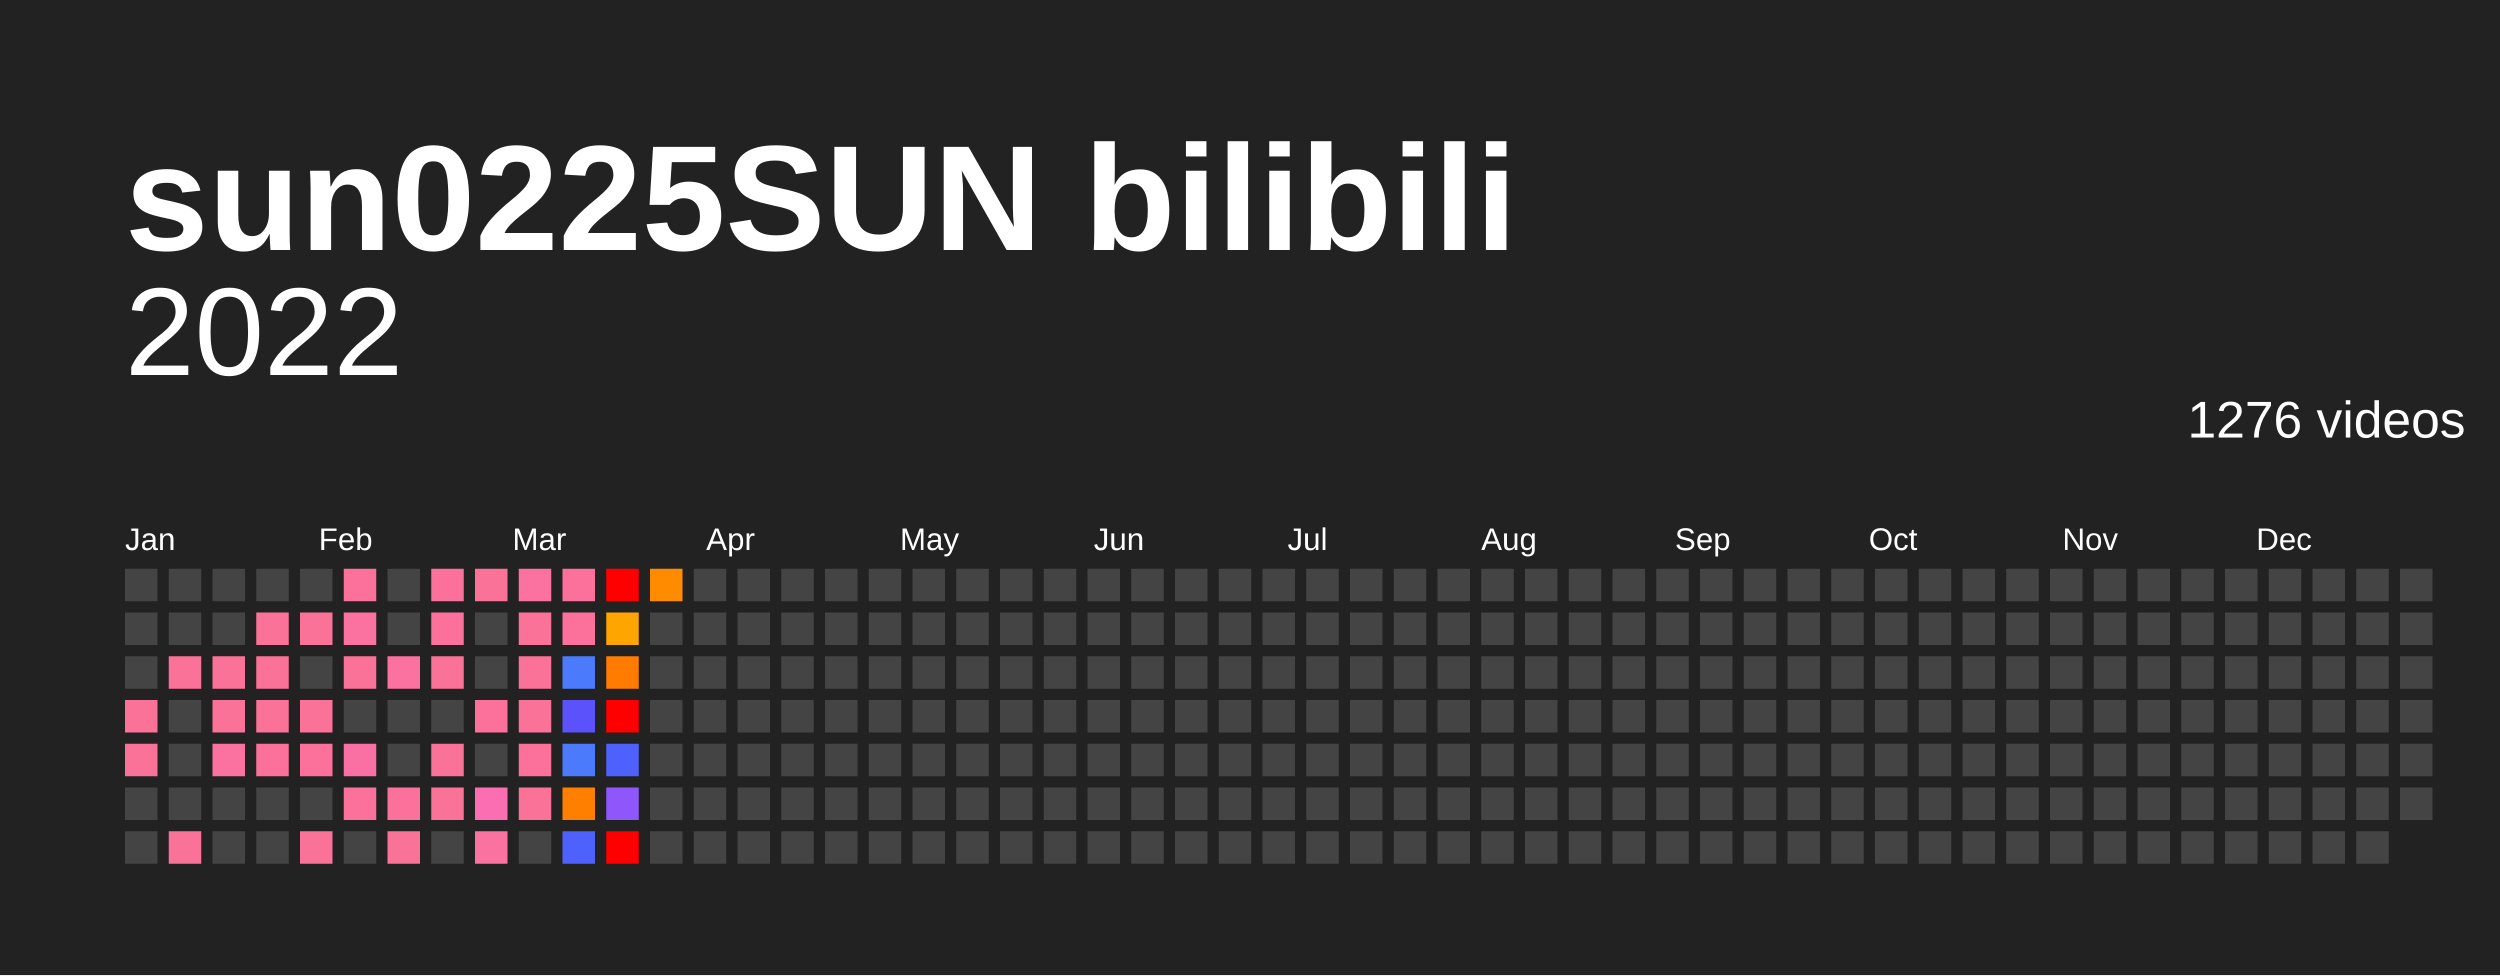
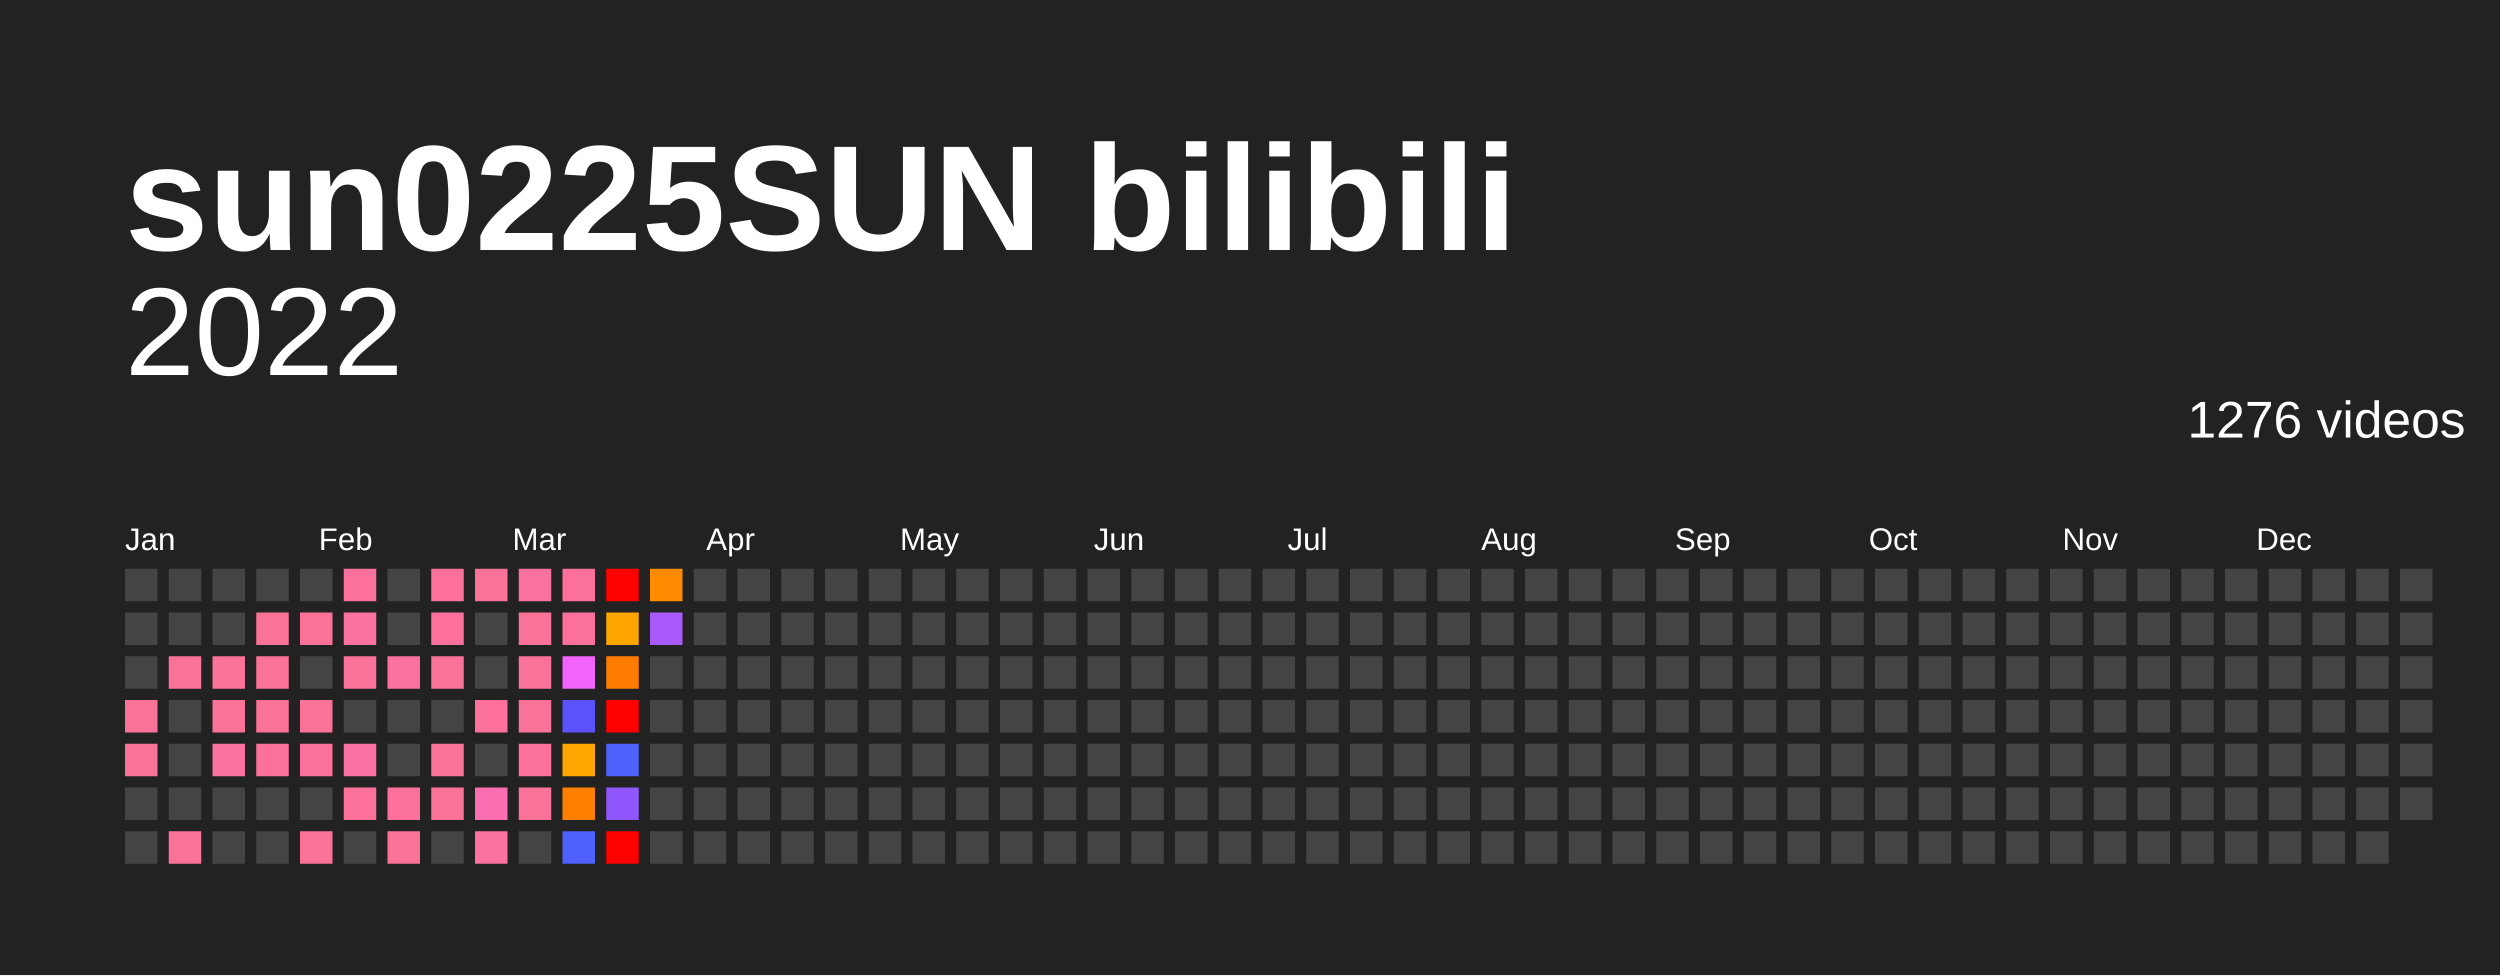
<svg xmlns="http://www.w3.org/2000/svg" baseProfile="full" height="78mm" version="1.1" viewBox="0,0,200,78" width="200mm">
  <defs />
  <rect fill="#222222" height="78" width="200" x="0" y="0" />
  <text fill="#FFFFFF" style="font-size:12px; font-family:Arial; font-weight:bold;" x="10" y="20">sun0225SUN bilibili</text>
  <text alignment-baseline="hanging" fill="#FFFFFF" style="font-size:10.0px; font-family:Arial;" x="10" y="30">2022</text>
  <text alignment-baseline="hanging" fill="#FFFFFF" style="font-size:4.125px; font-family:Arial;" x="175" y="35">1276 videos</text>
  <text fill="#FFFFFF" style="font-size:2.5px; font-family:Arial" x="10.0" y="44">Jan</text>
  <text fill="#FFFFFF" style="font-size:2.5px; font-family:Arial" x="25.5" y="44">Feb</text>
  <text fill="#FFFFFF" style="font-size:2.5px; font-family:Arial" x="41.0" y="44">Mar</text>
  <text fill="#FFFFFF" style="font-size:2.5px; font-family:Arial" x="56.5" y="44">Apr</text>
  <text fill="#FFFFFF" style="font-size:2.5px; font-family:Arial" x="72.0" y="44">May</text>
  <text fill="#FFFFFF" style="font-size:2.5px; font-family:Arial" x="87.5" y="44">Jun</text>
  <text fill="#FFFFFF" style="font-size:2.5px; font-family:Arial" x="103.0" y="44">Jul</text>
  <text fill="#FFFFFF" style="font-size:2.5px; font-family:Arial" x="118.5" y="44">Aug</text>
  <text fill="#FFFFFF" style="font-size:2.5px; font-family:Arial" x="134.0" y="44">Sep</text>
  <text fill="#FFFFFF" style="font-size:2.5px; font-family:Arial" x="149.5" y="44">Oct</text>
  <text fill="#FFFFFF" style="font-size:2.5px; font-family:Arial" x="165.0" y="44">Nov</text>
  <text fill="#FFFFFF" style="font-size:2.5px; font-family:Arial" x="180.5" y="44">Dec</text>
  <rect fill="#444444" height="2.6" width="2.6" x="10.0" y="45.5" />
  <rect fill="#444444" height="2.6" width="2.6" x="10.0" y="49.0" />
  <rect fill="#444444" height="2.6" width="2.6" x="10.0" y="52.5" />
  <rect fill="#fb7299" height="2.6" width="2.6" x="10.0" y="56.0" />
  <rect fill="#fb7299" height="2.6" width="2.6" x="10.0" y="59.5" />
  <rect fill="#444444" height="2.6" width="2.6" x="10.0" y="63.0" />
  <rect fill="#444444" height="2.6" width="2.6" x="10.0" y="66.5" />
  <rect fill="#444444" height="2.6" width="2.6" x="13.5" y="45.5" />
  <rect fill="#444444" height="2.6" width="2.6" x="13.5" y="49.0" />
  <rect fill="#fb7299" height="2.6" width="2.6" x="13.5" y="52.5" />
  <rect fill="#444444" height="2.6" width="2.6" x="13.5" y="56.0" />
  <rect fill="#444444" height="2.6" width="2.6" x="13.5" y="59.5" />
  <rect fill="#444444" height="2.6" width="2.6" x="13.5" y="63.0" />
  <rect fill="#fb7299" height="2.6" width="2.6" x="13.5" y="66.5" />
  <rect fill="#444444" height="2.6" width="2.6" x="17.0" y="45.5" />
  <rect fill="#444444" height="2.6" width="2.6" x="17.0" y="49.0" />
  <rect fill="#fb7299" height="2.6" width="2.6" x="17.0" y="52.5" />
  <rect fill="#fb7299" height="2.6" width="2.6" x="17.0" y="56.0" />
  <rect fill="#fb71a0" height="2.6" width="2.6" x="17.0" y="59.5" />
  <rect fill="#444444" height="2.6" width="2.6" x="17.0" y="63.0" />
  <rect fill="#444444" height="2.6" width="2.6" x="17.0" y="66.5" />
  <rect fill="#444444" height="2.6" width="2.6" x="20.5" y="45.5" />
  <rect fill="#fb7299" height="2.6" width="2.6" x="20.5" y="49.0" />
  <rect fill="#fb7299" height="2.6" width="2.6" x="20.5" y="52.5" />
  <rect fill="#fb7299" height="2.6" width="2.6" x="20.5" y="56.0" />
  <rect fill="#fb719c" height="2.6" width="2.6" x="20.5" y="59.5" />
  <rect fill="#444444" height="2.6" width="2.6" x="20.5" y="63.0" />
  <rect fill="#444444" height="2.6" width="2.6" x="20.5" y="66.5" />
  <rect fill="#444444" height="2.6" width="2.6" x="24.0" y="45.5" />
  <rect fill="#fb7299" height="2.6" width="2.6" x="24.0" y="49.0" />
  <rect fill="#444444" height="2.6" width="2.6" x="24.0" y="52.5" />
  <rect fill="#fb7299" height="2.6" width="2.6" x="24.0" y="56.0" />
  <rect fill="#fb719c" height="2.6" width="2.6" x="24.0" y="59.5" />
  <rect fill="#444444" height="2.6" width="2.6" x="24.0" y="63.0" />
  <rect fill="#fb7299" height="2.6" width="2.6" x="24.0" y="66.5" />
  <rect fill="#fb719c" height="2.6" width="2.6" x="27.5" y="45.5" />
  <rect fill="#fb71a0" height="2.6" width="2.6" x="27.5" y="49.0" />
  <rect fill="#fb7299" height="2.6" width="2.6" x="27.5" y="52.5" />
  <rect fill="#444444" height="2.6" width="2.6" x="27.5" y="56.0" />
  <rect fill="#fb70a3" height="2.6" width="2.6" x="27.5" y="59.5" />
  <rect fill="#fb719c" height="2.6" width="2.6" x="27.5" y="63.0" />
  <rect fill="#444444" height="2.6" width="2.6" x="27.5" y="66.5" />
  <rect fill="#444444" height="2.6" width="2.6" x="31.0" y="45.5" />
  <rect fill="#444444" height="2.6" width="2.6" x="31.0" y="49.0" />
  <rect fill="#fb71a0" height="2.6" width="2.6" x="31.0" y="52.5" />
  <rect fill="#444444" height="2.6" width="2.6" x="31.0" y="56.0" />
  <rect fill="#444444" height="2.6" width="2.6" x="31.0" y="59.5" />
  <rect fill="#fb719c" height="2.6" width="2.6" x="31.0" y="63.0" />
  <rect fill="#fb7299" height="2.6" width="2.6" x="31.0" y="66.5" />
  <rect fill="#fb719c" height="2.6" width="2.6" x="34.5" y="45.5" />
  <rect fill="#fb719c" height="2.6" width="2.6" x="34.5" y="49.0" />
  <rect fill="#fb7299" height="2.6" width="2.6" x="34.5" y="52.5" />
  <rect fill="#444444" height="2.6" width="2.6" x="34.5" y="56.0" />
  <rect fill="#fb7299" height="2.6" width="2.6" x="34.5" y="59.5" />
  <rect fill="#fb7299" height="2.6" width="2.6" x="34.5" y="63.0" />
  <rect fill="#444444" height="2.6" width="2.6" x="34.5" y="66.5" />
  <rect fill="#fb7299" height="2.6" width="2.6" x="38.0" y="45.5" />
  <rect fill="#444444" height="2.6" width="2.6" x="38.0" y="49.0" />
  <rect fill="#444444" height="2.6" width="2.6" x="38.0" y="52.5" />
  <rect fill="#fb719c" height="2.6" width="2.6" x="38.0" y="56.0" />
  <rect fill="#444444" height="2.6" width="2.6" x="38.0" y="59.5" />
  <rect fill="#fb6eb2" height="2.6" width="2.6" x="38.0" y="63.0" />
  <rect fill="#fb71a0" height="2.6" width="2.6" x="38.0" y="66.5" />
  <rect fill="#fb71a0" height="2.6" width="2.6" x="41.5" y="45.5" />
  <rect fill="#fb7299" height="2.6" width="2.6" x="41.5" y="49.0" />
  <rect fill="#fb7299" height="2.6" width="2.6" x="41.5" y="52.5" />
  <rect fill="#fb7299" height="2.6" width="2.6" x="41.5" y="56.0" />
  <rect fill="#fb719c" height="2.6" width="2.6" x="41.5" y="59.5" />
  <rect fill="#fb7299" height="2.6" width="2.6" x="41.5" y="63.0" />
  <rect fill="#444444" height="2.6" width="2.6" x="41.5" y="66.5" />
  <rect fill="#fb719c" height="2.6" width="2.6" x="45.0" y="45.5" />
  <rect fill="#fb719c" height="2.6" width="2.6" x="45.0" y="49.0" />
-   <rect fill="#4b7bfc" height="2.6" width="2.6" x="45.0" y="52.5" />
+   <rect fill="#f163fb" height="2.6" width="2.6" x="45.0" y="52.5" />
  <rect fill="#5c52fc" height="2.6" width="2.6" x="45.0" y="56.0" />
-   <rect fill="#4b7bfc" height="2.6" width="2.6" x="45.0" y="59.5" />
+   <rect fill="#ffa600" height="2.6" width="2.6" x="45.0" y="59.5" />
  <rect fill="#ff7f00" height="2.6" width="2.6" x="45.0" y="63.0" />
  <rect fill="#4e61fc" height="2.6" width="2.6" x="45.0" y="66.5" />
  <rect fill="red" height="2.6" width="2.6" x="48.5" y="45.5" />
  <rect fill="#ffa500" height="2.6" width="2.6" x="48.5" y="49.0" />
  <rect fill="#ff7c00" height="2.6" width="2.6" x="48.5" y="52.5" />
  <rect fill="red" height="2.6" width="2.6" x="48.5" y="56.0" />
  <rect fill="#4e61fc" height="2.6" width="2.6" x="48.5" y="59.5" />
  <rect fill="#8f57fb" height="2.6" width="2.6" x="48.5" y="63.0" />
  <rect fill="red" height="2.6" width="2.6" x="48.5" y="66.5" />
  <rect fill="#ff8b00" height="2.6" width="2.6" x="52.0" y="45.5" />
-   <rect fill="#444444" height="2.6" width="2.6" x="52.0" y="49.0" />
+   <rect fill="#a85afb" height="2.6" width="2.6" x="52.0" y="49.0" />
  <rect fill="#444444" height="2.6" width="2.6" x="52.0" y="52.5" />
  <rect fill="#444444" height="2.6" width="2.6" x="52.0" y="56.0" />
  <rect fill="#444444" height="2.6" width="2.6" x="52.0" y="59.5" />
  <rect fill="#444444" height="2.6" width="2.6" x="52.0" y="63.0" />
  <rect fill="#444444" height="2.6" width="2.6" x="52.0" y="66.5" />
  <rect fill="#444444" height="2.6" width="2.6" x="55.5" y="45.5" />
  <rect fill="#444444" height="2.6" width="2.6" x="55.5" y="49.0" />
  <rect fill="#444444" height="2.6" width="2.6" x="55.5" y="52.5" />
  <rect fill="#444444" height="2.6" width="2.6" x="55.5" y="56.0" />
  <rect fill="#444444" height="2.6" width="2.6" x="55.5" y="59.5" />
  <rect fill="#444444" height="2.6" width="2.6" x="55.5" y="63.0" />
  <rect fill="#444444" height="2.6" width="2.6" x="55.5" y="66.5" />
  <rect fill="#444444" height="2.6" width="2.6" x="59.0" y="45.5" />
  <rect fill="#444444" height="2.6" width="2.6" x="59.0" y="49.0" />
  <rect fill="#444444" height="2.6" width="2.6" x="59.0" y="52.5" />
  <rect fill="#444444" height="2.6" width="2.6" x="59.0" y="56.0" />
  <rect fill="#444444" height="2.6" width="2.6" x="59.0" y="59.5" />
  <rect fill="#444444" height="2.6" width="2.6" x="59.0" y="63.0" />
  <rect fill="#444444" height="2.6" width="2.6" x="59.0" y="66.5" />
  <rect fill="#444444" height="2.6" width="2.6" x="62.5" y="45.5" />
  <rect fill="#444444" height="2.6" width="2.6" x="62.5" y="49.0" />
  <rect fill="#444444" height="2.6" width="2.6" x="62.5" y="52.5" />
  <rect fill="#444444" height="2.6" width="2.6" x="62.5" y="56.0" />
  <rect fill="#444444" height="2.6" width="2.6" x="62.5" y="59.5" />
  <rect fill="#444444" height="2.6" width="2.6" x="62.5" y="63.0" />
  <rect fill="#444444" height="2.6" width="2.6" x="62.5" y="66.5" />
  <rect fill="#444444" height="2.6" width="2.6" x="66.0" y="45.5" />
  <rect fill="#444444" height="2.6" width="2.6" x="66.0" y="49.0" />
  <rect fill="#444444" height="2.6" width="2.6" x="66.0" y="52.5" />
  <rect fill="#444444" height="2.6" width="2.6" x="66.0" y="56.0" />
  <rect fill="#444444" height="2.6" width="2.6" x="66.0" y="59.5" />
  <rect fill="#444444" height="2.6" width="2.6" x="66.0" y="63.0" />
  <rect fill="#444444" height="2.6" width="2.6" x="66.0" y="66.5" />
  <rect fill="#444444" height="2.6" width="2.6" x="69.5" y="45.5" />
  <rect fill="#444444" height="2.6" width="2.6" x="69.5" y="49.0" />
  <rect fill="#444444" height="2.6" width="2.6" x="69.5" y="52.5" />
  <rect fill="#444444" height="2.6" width="2.6" x="69.5" y="56.0" />
  <rect fill="#444444" height="2.6" width="2.6" x="69.5" y="59.5" />
  <rect fill="#444444" height="2.6" width="2.6" x="69.5" y="63.0" />
  <rect fill="#444444" height="2.6" width="2.6" x="69.5" y="66.5" />
  <rect fill="#444444" height="2.6" width="2.6" x="73.0" y="45.5" />
  <rect fill="#444444" height="2.6" width="2.6" x="73.0" y="49.0" />
  <rect fill="#444444" height="2.6" width="2.6" x="73.0" y="52.5" />
  <rect fill="#444444" height="2.6" width="2.6" x="73.0" y="56.0" />
  <rect fill="#444444" height="2.6" width="2.6" x="73.0" y="59.5" />
  <rect fill="#444444" height="2.6" width="2.6" x="73.0" y="63.0" />
  <rect fill="#444444" height="2.6" width="2.6" x="73.0" y="66.5" />
  <rect fill="#444444" height="2.6" width="2.6" x="76.5" y="45.5" />
  <rect fill="#444444" height="2.6" width="2.6" x="76.5" y="49.0" />
  <rect fill="#444444" height="2.6" width="2.6" x="76.5" y="52.5" />
  <rect fill="#444444" height="2.6" width="2.6" x="76.5" y="56.0" />
  <rect fill="#444444" height="2.6" width="2.6" x="76.5" y="59.5" />
  <rect fill="#444444" height="2.6" width="2.6" x="76.5" y="63.0" />
  <rect fill="#444444" height="2.6" width="2.6" x="76.5" y="66.5" />
  <rect fill="#444444" height="2.6" width="2.6" x="80.0" y="45.5" />
  <rect fill="#444444" height="2.6" width="2.6" x="80.0" y="49.0" />
  <rect fill="#444444" height="2.6" width="2.6" x="80.0" y="52.5" />
  <rect fill="#444444" height="2.6" width="2.6" x="80.0" y="56.0" />
  <rect fill="#444444" height="2.6" width="2.6" x="80.0" y="59.5" />
  <rect fill="#444444" height="2.6" width="2.6" x="80.0" y="63.0" />
  <rect fill="#444444" height="2.6" width="2.6" x="80.0" y="66.5" />
  <rect fill="#444444" height="2.6" width="2.6" x="83.5" y="45.5" />
  <rect fill="#444444" height="2.6" width="2.6" x="83.5" y="49.0" />
  <rect fill="#444444" height="2.6" width="2.6" x="83.5" y="52.5" />
  <rect fill="#444444" height="2.6" width="2.6" x="83.5" y="56.0" />
  <rect fill="#444444" height="2.6" width="2.6" x="83.5" y="59.5" />
  <rect fill="#444444" height="2.6" width="2.6" x="83.5" y="63.0" />
  <rect fill="#444444" height="2.6" width="2.6" x="83.5" y="66.5" />
  <rect fill="#444444" height="2.6" width="2.6" x="87.0" y="45.5" />
  <rect fill="#444444" height="2.6" width="2.6" x="87.0" y="49.0" />
  <rect fill="#444444" height="2.6" width="2.6" x="87.0" y="52.5" />
  <rect fill="#444444" height="2.6" width="2.6" x="87.0" y="56.0" />
  <rect fill="#444444" height="2.6" width="2.6" x="87.0" y="59.5" />
  <rect fill="#444444" height="2.6" width="2.6" x="87.0" y="63.0" />
  <rect fill="#444444" height="2.6" width="2.6" x="87.0" y="66.5" />
  <rect fill="#444444" height="2.6" width="2.6" x="90.5" y="45.5" />
  <rect fill="#444444" height="2.6" width="2.6" x="90.5" y="49.0" />
  <rect fill="#444444" height="2.6" width="2.6" x="90.5" y="52.5" />
  <rect fill="#444444" height="2.6" width="2.6" x="90.5" y="56.0" />
  <rect fill="#444444" height="2.6" width="2.6" x="90.5" y="59.5" />
  <rect fill="#444444" height="2.6" width="2.6" x="90.5" y="63.0" />
  <rect fill="#444444" height="2.6" width="2.6" x="90.5" y="66.5" />
  <rect fill="#444444" height="2.6" width="2.6" x="94.0" y="45.5" />
  <rect fill="#444444" height="2.6" width="2.6" x="94.0" y="49.0" />
  <rect fill="#444444" height="2.6" width="2.6" x="94.0" y="52.5" />
  <rect fill="#444444" height="2.6" width="2.6" x="94.0" y="56.0" />
  <rect fill="#444444" height="2.6" width="2.6" x="94.0" y="59.5" />
  <rect fill="#444444" height="2.6" width="2.6" x="94.0" y="63.0" />
  <rect fill="#444444" height="2.6" width="2.6" x="94.0" y="66.5" />
  <rect fill="#444444" height="2.6" width="2.6" x="97.5" y="45.5" />
  <rect fill="#444444" height="2.6" width="2.6" x="97.5" y="49.0" />
  <rect fill="#444444" height="2.6" width="2.6" x="97.5" y="52.5" />
  <rect fill="#444444" height="2.6" width="2.6" x="97.5" y="56.0" />
  <rect fill="#444444" height="2.6" width="2.6" x="97.5" y="59.5" />
  <rect fill="#444444" height="2.6" width="2.6" x="97.5" y="63.0" />
  <rect fill="#444444" height="2.6" width="2.6" x="97.5" y="66.5" />
  <rect fill="#444444" height="2.6" width="2.6" x="101.0" y="45.5" />
  <rect fill="#444444" height="2.6" width="2.6" x="101.0" y="49.0" />
  <rect fill="#444444" height="2.6" width="2.6" x="101.0" y="52.5" />
  <rect fill="#444444" height="2.6" width="2.6" x="101.0" y="56.0" />
  <rect fill="#444444" height="2.6" width="2.6" x="101.0" y="59.5" />
  <rect fill="#444444" height="2.6" width="2.6" x="101.0" y="63.0" />
  <rect fill="#444444" height="2.6" width="2.6" x="101.0" y="66.5" />
  <rect fill="#444444" height="2.6" width="2.6" x="104.5" y="45.5" />
  <rect fill="#444444" height="2.6" width="2.6" x="104.5" y="49.0" />
  <rect fill="#444444" height="2.6" width="2.6" x="104.5" y="52.5" />
  <rect fill="#444444" height="2.6" width="2.6" x="104.5" y="56.0" />
  <rect fill="#444444" height="2.6" width="2.6" x="104.5" y="59.5" />
  <rect fill="#444444" height="2.6" width="2.6" x="104.5" y="63.0" />
  <rect fill="#444444" height="2.6" width="2.6" x="104.5" y="66.5" />
  <rect fill="#444444" height="2.6" width="2.6" x="108.0" y="45.5" />
  <rect fill="#444444" height="2.6" width="2.6" x="108.0" y="49.0" />
  <rect fill="#444444" height="2.6" width="2.6" x="108.0" y="52.5" />
  <rect fill="#444444" height="2.6" width="2.6" x="108.0" y="56.0" />
  <rect fill="#444444" height="2.6" width="2.6" x="108.0" y="59.5" />
  <rect fill="#444444" height="2.6" width="2.6" x="108.0" y="63.0" />
  <rect fill="#444444" height="2.6" width="2.6" x="108.0" y="66.5" />
  <rect fill="#444444" height="2.6" width="2.6" x="111.5" y="45.5" />
  <rect fill="#444444" height="2.6" width="2.6" x="111.5" y="49.0" />
  <rect fill="#444444" height="2.6" width="2.6" x="111.5" y="52.5" />
  <rect fill="#444444" height="2.6" width="2.6" x="111.5" y="56.0" />
  <rect fill="#444444" height="2.6" width="2.6" x="111.5" y="59.5" />
  <rect fill="#444444" height="2.6" width="2.6" x="111.5" y="63.0" />
  <rect fill="#444444" height="2.6" width="2.6" x="111.5" y="66.5" />
  <rect fill="#444444" height="2.6" width="2.6" x="115.0" y="45.5" />
  <rect fill="#444444" height="2.6" width="2.6" x="115.0" y="49.0" />
  <rect fill="#444444" height="2.6" width="2.6" x="115.0" y="52.5" />
  <rect fill="#444444" height="2.6" width="2.6" x="115.0" y="56.0" />
  <rect fill="#444444" height="2.6" width="2.6" x="115.0" y="59.5" />
  <rect fill="#444444" height="2.6" width="2.6" x="115.0" y="63.0" />
  <rect fill="#444444" height="2.6" width="2.6" x="115.0" y="66.5" />
  <rect fill="#444444" height="2.6" width="2.6" x="118.5" y="45.5" />
  <rect fill="#444444" height="2.6" width="2.6" x="118.5" y="49.0" />
  <rect fill="#444444" height="2.6" width="2.6" x="118.5" y="52.5" />
  <rect fill="#444444" height="2.6" width="2.6" x="118.5" y="56.0" />
  <rect fill="#444444" height="2.6" width="2.6" x="118.5" y="59.5" />
  <rect fill="#444444" height="2.6" width="2.6" x="118.5" y="63.0" />
  <rect fill="#444444" height="2.6" width="2.6" x="118.5" y="66.5" />
  <rect fill="#444444" height="2.6" width="2.6" x="122.0" y="45.5" />
  <rect fill="#444444" height="2.6" width="2.6" x="122.0" y="49.0" />
  <rect fill="#444444" height="2.6" width="2.6" x="122.0" y="52.5" />
  <rect fill="#444444" height="2.6" width="2.6" x="122.0" y="56.0" />
  <rect fill="#444444" height="2.6" width="2.6" x="122.0" y="59.5" />
  <rect fill="#444444" height="2.6" width="2.6" x="122.0" y="63.0" />
  <rect fill="#444444" height="2.6" width="2.6" x="122.0" y="66.5" />
  <rect fill="#444444" height="2.6" width="2.6" x="125.5" y="45.5" />
  <rect fill="#444444" height="2.6" width="2.6" x="125.5" y="49.0" />
  <rect fill="#444444" height="2.6" width="2.6" x="125.5" y="52.5" />
  <rect fill="#444444" height="2.6" width="2.6" x="125.5" y="56.0" />
  <rect fill="#444444" height="2.6" width="2.6" x="125.5" y="59.5" />
  <rect fill="#444444" height="2.6" width="2.6" x="125.5" y="63.0" />
  <rect fill="#444444" height="2.6" width="2.6" x="125.5" y="66.5" />
  <rect fill="#444444" height="2.6" width="2.6" x="129.0" y="45.5" />
  <rect fill="#444444" height="2.6" width="2.6" x="129.0" y="49.0" />
  <rect fill="#444444" height="2.6" width="2.6" x="129.0" y="52.5" />
  <rect fill="#444444" height="2.6" width="2.6" x="129.0" y="56.0" />
  <rect fill="#444444" height="2.6" width="2.6" x="129.0" y="59.5" />
  <rect fill="#444444" height="2.6" width="2.6" x="129.0" y="63.0" />
  <rect fill="#444444" height="2.6" width="2.6" x="129.0" y="66.5" />
  <rect fill="#444444" height="2.6" width="2.6" x="132.5" y="45.5" />
  <rect fill="#444444" height="2.6" width="2.6" x="132.5" y="49.0" />
  <rect fill="#444444" height="2.6" width="2.6" x="132.5" y="52.5" />
  <rect fill="#444444" height="2.6" width="2.6" x="132.5" y="56.0" />
  <rect fill="#444444" height="2.6" width="2.6" x="132.5" y="59.5" />
  <rect fill="#444444" height="2.6" width="2.6" x="132.5" y="63.0" />
  <rect fill="#444444" height="2.6" width="2.6" x="132.5" y="66.5" />
  <rect fill="#444444" height="2.6" width="2.6" x="136.0" y="45.5" />
  <rect fill="#444444" height="2.6" width="2.6" x="136.0" y="49.0" />
  <rect fill="#444444" height="2.6" width="2.6" x="136.0" y="52.5" />
  <rect fill="#444444" height="2.6" width="2.6" x="136.0" y="56.0" />
  <rect fill="#444444" height="2.6" width="2.6" x="136.0" y="59.5" />
  <rect fill="#444444" height="2.6" width="2.6" x="136.0" y="63.0" />
  <rect fill="#444444" height="2.6" width="2.6" x="136.0" y="66.5" />
  <rect fill="#444444" height="2.6" width="2.6" x="139.5" y="45.5" />
  <rect fill="#444444" height="2.6" width="2.6" x="139.5" y="49.0" />
  <rect fill="#444444" height="2.6" width="2.6" x="139.5" y="52.5" />
  <rect fill="#444444" height="2.6" width="2.6" x="139.5" y="56.0" />
  <rect fill="#444444" height="2.6" width="2.6" x="139.5" y="59.5" />
  <rect fill="#444444" height="2.6" width="2.6" x="139.5" y="63.0" />
  <rect fill="#444444" height="2.6" width="2.6" x="139.5" y="66.5" />
  <rect fill="#444444" height="2.6" width="2.6" x="143.0" y="45.5" />
  <rect fill="#444444" height="2.6" width="2.6" x="143.0" y="49.0" />
  <rect fill="#444444" height="2.6" width="2.6" x="143.0" y="52.5" />
  <rect fill="#444444" height="2.6" width="2.6" x="143.0" y="56.0" />
  <rect fill="#444444" height="2.6" width="2.6" x="143.0" y="59.5" />
  <rect fill="#444444" height="2.6" width="2.6" x="143.0" y="63.0" />
  <rect fill="#444444" height="2.6" width="2.6" x="143.0" y="66.5" />
  <rect fill="#444444" height="2.6" width="2.6" x="146.5" y="45.5" />
  <rect fill="#444444" height="2.6" width="2.6" x="146.5" y="49.0" />
  <rect fill="#444444" height="2.6" width="2.6" x="146.5" y="52.5" />
  <rect fill="#444444" height="2.6" width="2.6" x="146.5" y="56.0" />
  <rect fill="#444444" height="2.6" width="2.6" x="146.5" y="59.5" />
  <rect fill="#444444" height="2.6" width="2.6" x="146.5" y="63.0" />
  <rect fill="#444444" height="2.6" width="2.6" x="146.5" y="66.5" />
  <rect fill="#444444" height="2.6" width="2.6" x="150.0" y="45.5" />
  <rect fill="#444444" height="2.6" width="2.6" x="150.0" y="49.0" />
  <rect fill="#444444" height="2.6" width="2.6" x="150.0" y="52.5" />
  <rect fill="#444444" height="2.6" width="2.6" x="150.0" y="56.0" />
  <rect fill="#444444" height="2.6" width="2.6" x="150.0" y="59.5" />
  <rect fill="#444444" height="2.6" width="2.6" x="150.0" y="63.0" />
  <rect fill="#444444" height="2.6" width="2.6" x="150.0" y="66.5" />
  <rect fill="#444444" height="2.6" width="2.6" x="153.5" y="45.5" />
  <rect fill="#444444" height="2.6" width="2.6" x="153.5" y="49.0" />
  <rect fill="#444444" height="2.6" width="2.6" x="153.5" y="52.5" />
  <rect fill="#444444" height="2.6" width="2.6" x="153.5" y="56.0" />
  <rect fill="#444444" height="2.6" width="2.6" x="153.5" y="59.5" />
  <rect fill="#444444" height="2.6" width="2.6" x="153.5" y="63.0" />
  <rect fill="#444444" height="2.6" width="2.6" x="153.5" y="66.5" />
  <rect fill="#444444" height="2.6" width="2.6" x="157.0" y="45.5" />
  <rect fill="#444444" height="2.6" width="2.6" x="157.0" y="49.0" />
  <rect fill="#444444" height="2.6" width="2.6" x="157.0" y="52.5" />
  <rect fill="#444444" height="2.6" width="2.6" x="157.0" y="56.0" />
  <rect fill="#444444" height="2.6" width="2.6" x="157.0" y="59.5" />
  <rect fill="#444444" height="2.6" width="2.6" x="157.0" y="63.0" />
  <rect fill="#444444" height="2.6" width="2.6" x="157.0" y="66.5" />
  <rect fill="#444444" height="2.6" width="2.6" x="160.5" y="45.5" />
  <rect fill="#444444" height="2.6" width="2.6" x="160.5" y="49.0" />
  <rect fill="#444444" height="2.6" width="2.6" x="160.5" y="52.5" />
  <rect fill="#444444" height="2.6" width="2.6" x="160.5" y="56.0" />
  <rect fill="#444444" height="2.6" width="2.6" x="160.5" y="59.5" />
  <rect fill="#444444" height="2.6" width="2.6" x="160.5" y="63.0" />
  <rect fill="#444444" height="2.6" width="2.6" x="160.5" y="66.5" />
  <rect fill="#444444" height="2.6" width="2.6" x="164.0" y="45.5" />
  <rect fill="#444444" height="2.6" width="2.6" x="164.0" y="49.0" />
  <rect fill="#444444" height="2.6" width="2.6" x="164.0" y="52.5" />
  <rect fill="#444444" height="2.6" width="2.6" x="164.0" y="56.0" />
  <rect fill="#444444" height="2.6" width="2.6" x="164.0" y="59.5" />
  <rect fill="#444444" height="2.6" width="2.6" x="164.0" y="63.0" />
  <rect fill="#444444" height="2.6" width="2.6" x="164.0" y="66.5" />
  <rect fill="#444444" height="2.6" width="2.6" x="167.5" y="45.5" />
  <rect fill="#444444" height="2.6" width="2.6" x="167.5" y="49.0" />
  <rect fill="#444444" height="2.6" width="2.6" x="167.5" y="52.5" />
  <rect fill="#444444" height="2.6" width="2.6" x="167.5" y="56.0" />
  <rect fill="#444444" height="2.6" width="2.6" x="167.5" y="59.5" />
  <rect fill="#444444" height="2.6" width="2.6" x="167.5" y="63.0" />
  <rect fill="#444444" height="2.6" width="2.6" x="167.5" y="66.5" />
  <rect fill="#444444" height="2.6" width="2.6" x="171.0" y="45.5" />
  <rect fill="#444444" height="2.6" width="2.6" x="171.0" y="49.0" />
  <rect fill="#444444" height="2.6" width="2.6" x="171.0" y="52.5" />
  <rect fill="#444444" height="2.6" width="2.6" x="171.0" y="56.0" />
  <rect fill="#444444" height="2.6" width="2.6" x="171.0" y="59.5" />
  <rect fill="#444444" height="2.6" width="2.6" x="171.0" y="63.0" />
  <rect fill="#444444" height="2.6" width="2.6" x="171.0" y="66.5" />
  <rect fill="#444444" height="2.6" width="2.6" x="174.5" y="45.5" />
  <rect fill="#444444" height="2.6" width="2.6" x="174.5" y="49.0" />
  <rect fill="#444444" height="2.6" width="2.6" x="174.5" y="52.5" />
  <rect fill="#444444" height="2.6" width="2.6" x="174.5" y="56.0" />
  <rect fill="#444444" height="2.6" width="2.6" x="174.5" y="59.5" />
  <rect fill="#444444" height="2.6" width="2.6" x="174.5" y="63.0" />
  <rect fill="#444444" height="2.6" width="2.6" x="174.5" y="66.5" />
  <rect fill="#444444" height="2.6" width="2.6" x="178.0" y="45.5" />
  <rect fill="#444444" height="2.6" width="2.6" x="178.0" y="49.0" />
  <rect fill="#444444" height="2.6" width="2.6" x="178.0" y="52.5" />
  <rect fill="#444444" height="2.6" width="2.6" x="178.0" y="56.0" />
  <rect fill="#444444" height="2.6" width="2.6" x="178.0" y="59.5" />
  <rect fill="#444444" height="2.6" width="2.6" x="178.0" y="63.0" />
  <rect fill="#444444" height="2.6" width="2.6" x="178.0" y="66.5" />
  <rect fill="#444444" height="2.6" width="2.6" x="181.5" y="45.5" />
  <rect fill="#444444" height="2.6" width="2.6" x="181.5" y="49.0" />
  <rect fill="#444444" height="2.6" width="2.6" x="181.5" y="52.5" />
  <rect fill="#444444" height="2.6" width="2.6" x="181.5" y="56.0" />
  <rect fill="#444444" height="2.6" width="2.6" x="181.5" y="59.5" />
  <rect fill="#444444" height="2.6" width="2.6" x="181.5" y="63.0" />
  <rect fill="#444444" height="2.6" width="2.6" x="181.5" y="66.5" />
  <rect fill="#444444" height="2.6" width="2.6" x="185.0" y="45.5" />
  <rect fill="#444444" height="2.6" width="2.6" x="185.0" y="49.0" />
  <rect fill="#444444" height="2.6" width="2.6" x="185.0" y="52.5" />
  <rect fill="#444444" height="2.6" width="2.6" x="185.0" y="56.0" />
  <rect fill="#444444" height="2.6" width="2.6" x="185.0" y="59.5" />
  <rect fill="#444444" height="2.6" width="2.6" x="185.0" y="63.0" />
  <rect fill="#444444" height="2.6" width="2.6" x="185.0" y="66.5" />
  <rect fill="#444444" height="2.6" width="2.6" x="188.5" y="45.5" />
  <rect fill="#444444" height="2.6" width="2.6" x="188.5" y="49.0" />
  <rect fill="#444444" height="2.6" width="2.6" x="188.5" y="52.5" />
  <rect fill="#444444" height="2.6" width="2.6" x="188.5" y="56.0" />
  <rect fill="#444444" height="2.6" width="2.6" x="188.5" y="59.5" />
  <rect fill="#444444" height="2.6" width="2.6" x="188.5" y="63.0" />
  <rect fill="#444444" height="2.6" width="2.6" x="188.5" y="66.5" />
  <rect fill="#444444" height="2.6" width="2.6" x="192.0" y="45.5" />
  <rect fill="#444444" height="2.6" width="2.6" x="192.0" y="49.0" />
  <rect fill="#444444" height="2.6" width="2.6" x="192.0" y="52.5" />
  <rect fill="#444444" height="2.6" width="2.6" x="192.0" y="56.0" />
  <rect fill="#444444" height="2.6" width="2.6" x="192.0" y="59.5" />
  <rect fill="#444444" height="2.6" width="2.6" x="192.0" y="63.0" />
</svg>
